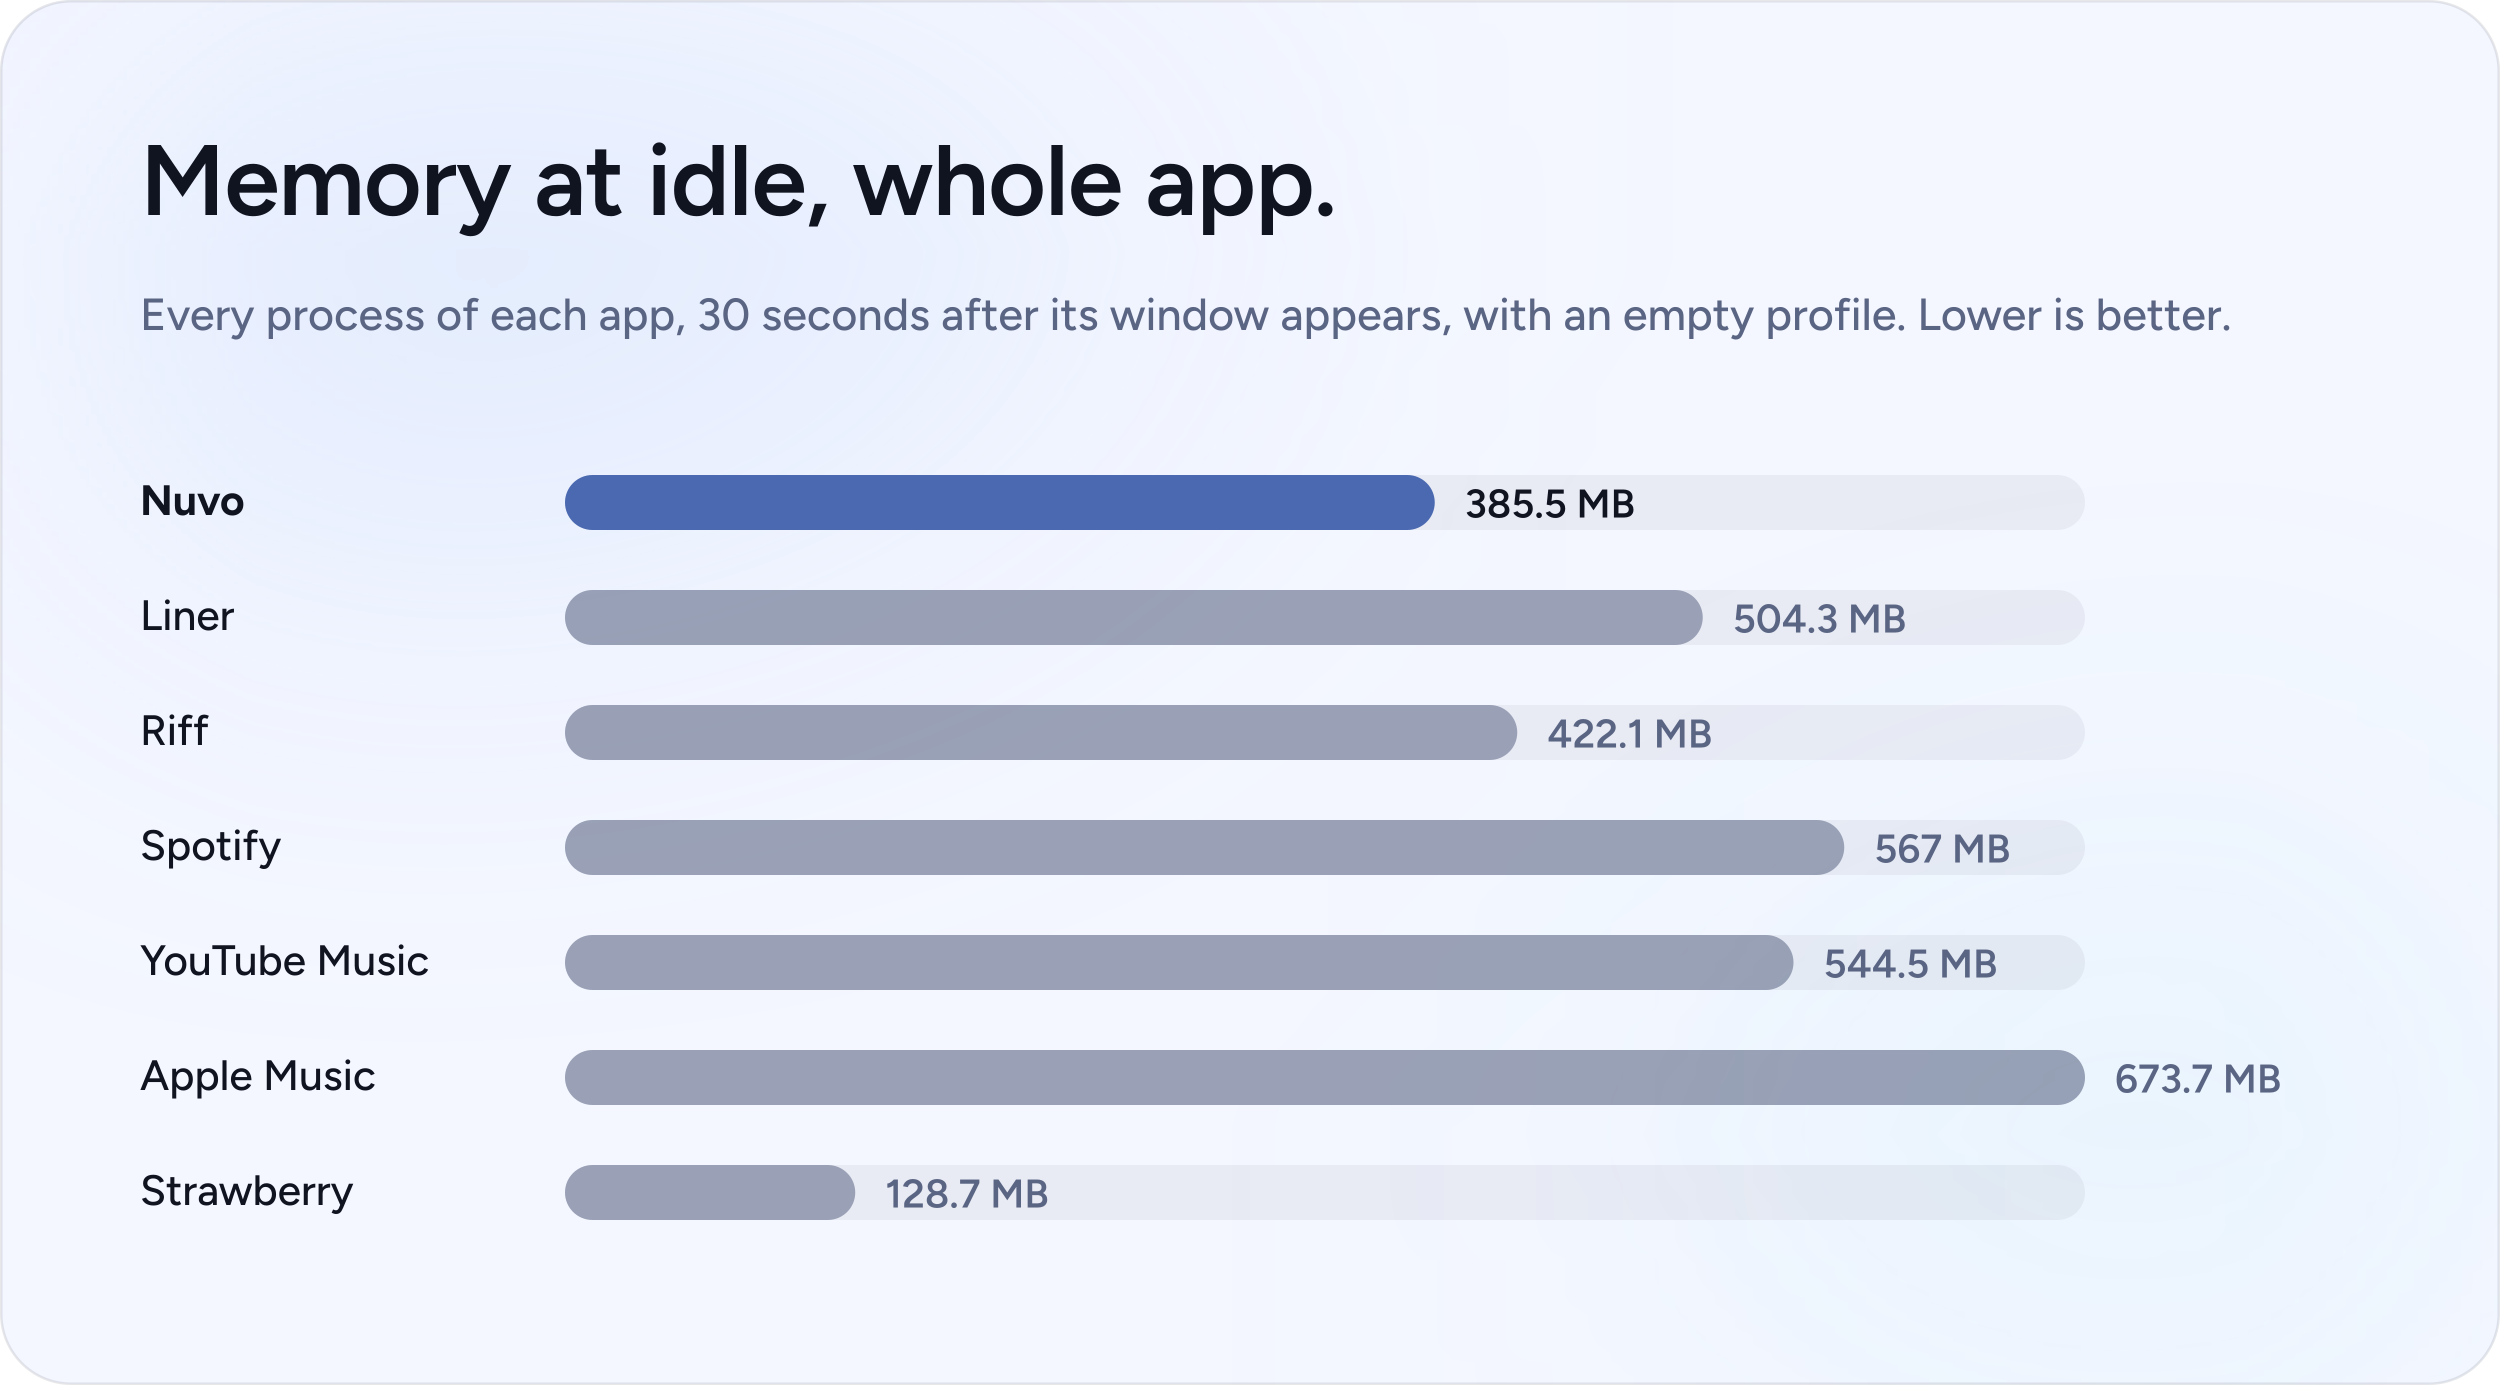
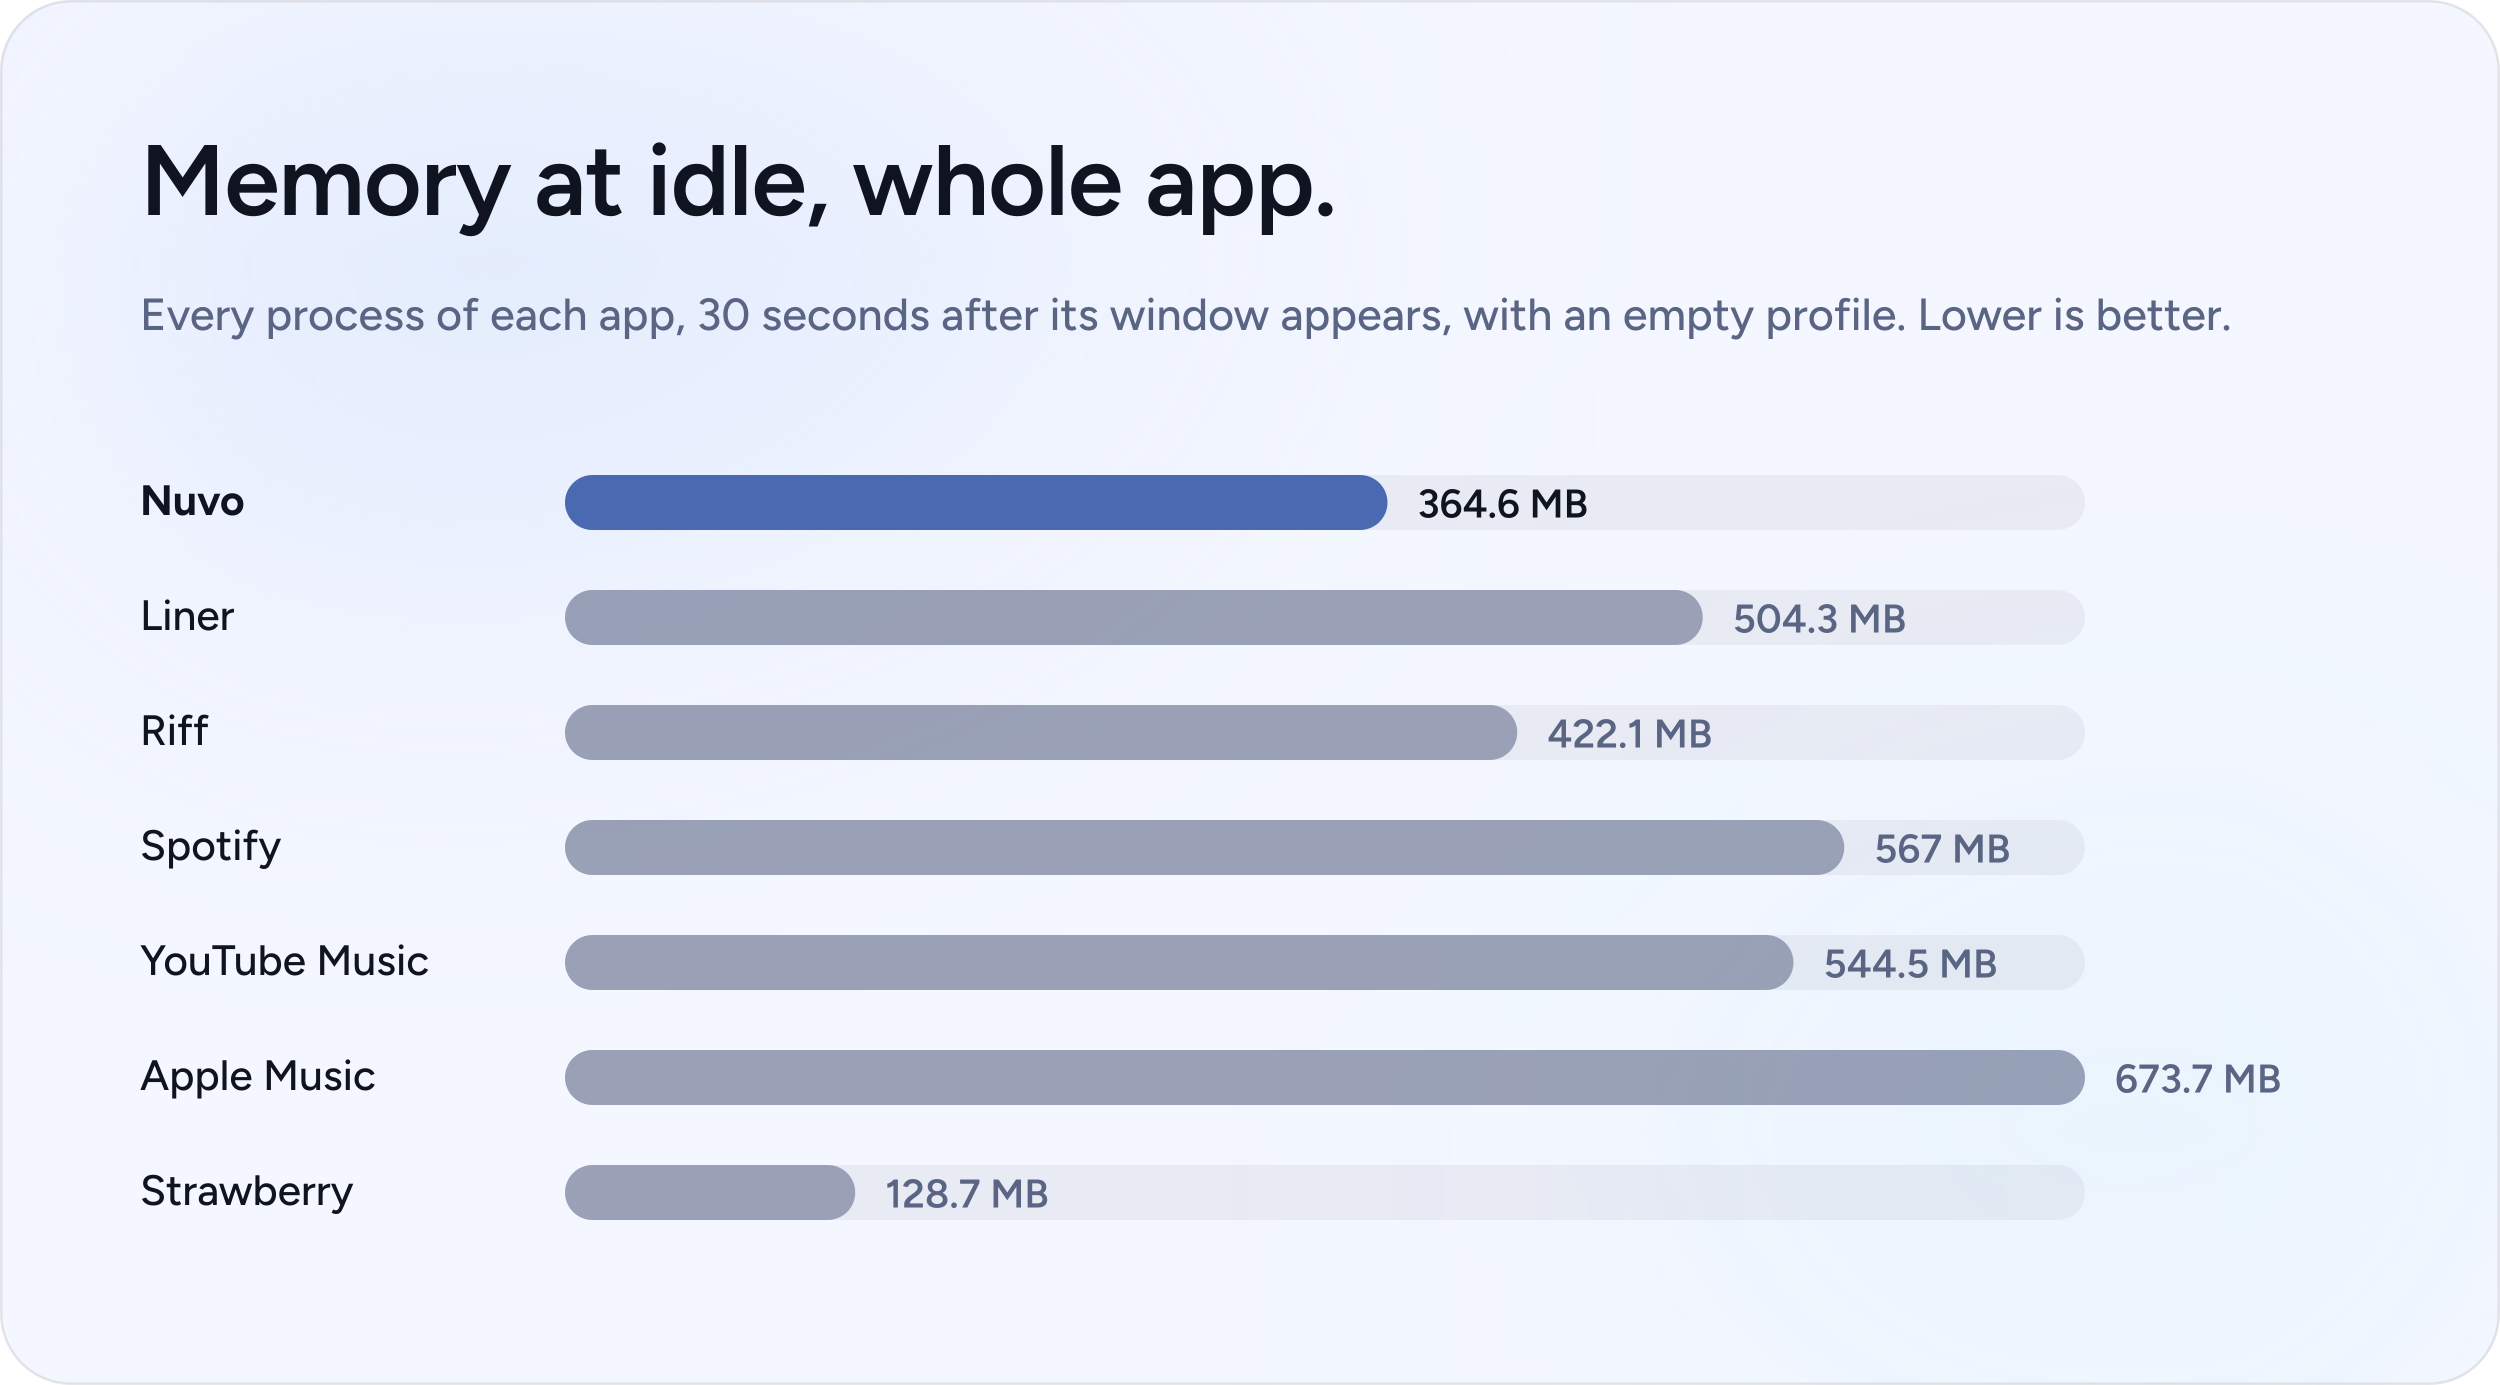
<svg xmlns="http://www.w3.org/2000/svg" width="1000" height="554" viewBox="0 0 1000 554" role="img" aria-label="Memory at idle, whole app.">
  <defs>
    <path id="g500-2c" d="M37 115 95 -103H198L114 115Z" />
    <path id="g500-2e" d="M109 14Q84 14 66 -4Q47 -22 47 -48Q47 -74 66 -92Q84 -110 109 -110Q135 -110 154 -92Q172 -74 172 -48Q172 -22 154 -4Q135 14 109 14Z" />
    <path id="g500-30" d="M321 12Q240 12 177 -34Q114 -81 78 -162Q43 -244 43 -350Q43 -456 78 -538Q114 -619 176 -666Q239 -712 321 -712Q403 -712 466 -666Q528 -619 564 -538Q600 -456 600 -350Q600 -244 564 -162Q529 -81 466 -34Q403 12 321 12ZM321 -78Q374 -78 416 -113Q457 -148 480 -209Q503 -270 503 -350Q503 -430 480 -492Q457 -553 416 -588Q374 -623 321 -623Q268 -623 227 -588Q186 -553 163 -492Q140 -430 140 -350Q140 -270 163 -208Q186 -147 227 -112Q268 -78 321 -78Z" />
    <path id="g500-33" d="M272 12Q218 12 174 -4Q130 -20 100 -48Q70 -76 54 -109L139 -148Q149 -134 164 -116Q179 -99 204 -87Q229 -75 266 -75Q329 -75 366 -111Q404 -147 404 -202Q404 -243 382 -272Q360 -300 318 -315Q275 -330 214 -330H189V-413H214Q296 -413 342 -441Q388 -469 388 -520Q388 -549 372 -572Q357 -596 330 -610Q302 -625 264 -625Q240 -625 218 -618Q195 -610 176 -596Q157 -581 143 -558L61 -595Q78 -632 109 -658Q140 -684 181 -698Q222 -712 268 -712Q331 -712 380 -688Q429 -664 458 -622Q486 -580 486 -527Q486 -473 456 -434Q426 -396 374 -373Q434 -347 468 -302Q503 -257 503 -193Q503 -131 472 -84Q440 -38 388 -13Q335 12 272 12Z" />
    <path id="g500-41" d="M9 0 291 -700H396L678 0H573L498 -187H189L114 0ZM223 -275H464L344 -576Z" />
    <path id="g500-45" d="M89 0V-700H510V-610H187V-402H478V-314H187V-90H512V0Z" />
    <path id="g500-4c" d="M89 0V-700H187V-90H512V0Z" />
    <path id="g500-4d" d="M89 0V-700H193L425 -357L656 -700H760V0H662V-542L424 -191L187 -541V0Z" />
    <path id="g500-52" d="M89 0V-700H325Q395 -700 448 -672Q502 -645 532 -596Q563 -548 563 -484Q563 -415 524 -363Q485 -311 422 -287L591 0H480L324 -268Q318 -268 311 -268Q304 -268 297 -268H187V0ZM187 -358H334Q370 -358 398 -374Q427 -391 444 -420Q462 -448 462 -484Q462 -540 423 -575Q384 -610 322 -610H187Z" />
    <path id="g500-53" d="M315 12Q259 12 214 -1Q168 -14 134 -36Q101 -59 79 -87Q57 -115 48 -146L143 -177Q158 -136 200 -106Q242 -76 303 -75Q377 -75 420 -104Q462 -134 462 -183Q462 -228 425 -256Q388 -285 327 -300L246 -321Q198 -334 158 -358Q119 -382 96 -419Q73 -456 73 -508Q73 -604 136 -658Q198 -712 316 -712Q384 -712 434 -690Q484 -669 516 -634Q549 -599 563 -557L468 -525Q451 -570 410 -598Q369 -625 309 -625Q246 -625 210 -595Q173 -565 173 -513Q173 -469 202 -446Q230 -422 278 -410L359 -390Q457 -366 510 -310Q564 -255 564 -189Q564 -132 536 -86Q507 -41 452 -14Q396 12 315 12Z" />
    <path id="g500-54" d="M231 0V-610H12V-700H549V-610H330V0Z" />
    <path id="g500-59" d="M259 0V-293L9 -700H122L308 -394L494 -700H608L358 -294V0Z" />
    <path id="g500-61" d="M226 12Q137 12 88 -28Q38 -69 38 -141Q38 -218 90 -258Q141 -299 233 -299H367Q361 -363 334 -396Q306 -428 251 -428Q212 -428 184 -412Q155 -396 136 -362L52 -394Q70 -428 97 -454Q124 -481 162 -496Q200 -512 251 -512Q322 -512 369 -484Q416 -456 440 -403Q463 -350 462 -272L461 0H373L370 -64Q348 -28 312 -8Q276 12 226 12ZM234 -69Q275 -69 305 -86Q335 -104 352 -136Q369 -167 369 -208V-224H259Q190 -224 162 -202Q134 -181 134 -143Q134 -108 160 -88Q187 -69 234 -69Z" />
    <path id="g500-62" d="M325 12Q271 12 229 -12Q187 -37 160 -81L156 0H66V-700H161V-420Q188 -464 230 -488Q271 -512 325 -512Q392 -512 443 -479Q494 -446 522 -388Q551 -329 551 -250Q551 -172 522 -113Q494 -54 443 -21Q392 12 325 12ZM302 -74Q347 -74 381 -96Q415 -119 434 -158Q454 -198 454 -250Q454 -302 435 -342Q416 -381 382 -404Q348 -426 303 -426Q262 -426 230 -404Q197 -381 179 -341Q161 -301 161 -250Q161 -198 179 -158Q197 -119 229 -96Q261 -74 302 -74Z" />
    <path id="g500-63" d="M294 12Q219 12 161 -22Q103 -55 70 -114Q38 -173 38 -250Q38 -327 70 -386Q103 -445 160 -478Q218 -512 292 -512Q365 -512 424 -478Q482 -444 511 -381L425 -345Q406 -382 370 -403Q335 -424 289 -424Q244 -424 209 -402Q174 -380 154 -340Q134 -301 134 -250Q134 -199 154 -160Q174 -121 210 -98Q246 -76 291 -76Q337 -76 373 -100Q409 -123 427 -163L514 -128Q485 -62 426 -25Q368 12 294 12Z" />
    <path id="g500-64" d="M264 12Q196 12 146 -21Q95 -54 66 -113Q38 -172 38 -250Q38 -329 66 -388Q95 -446 146 -479Q196 -512 264 -512Q317 -512 359 -488Q401 -464 428 -420V-700H522V0H432L429 -81Q402 -37 360 -12Q318 12 264 12ZM286 -74Q327 -74 358 -96Q390 -118 408 -156Q427 -195 428 -245V-255Q427 -305 408 -344Q390 -382 358 -404Q327 -426 285 -426Q241 -426 207 -404Q173 -381 154 -342Q135 -302 135 -250Q135 -198 154 -158Q174 -119 208 -96Q242 -74 286 -74Z" />
    <path id="g500-65" d="M287 12Q214 12 158 -22Q102 -55 70 -114Q38 -173 38 -250Q38 -327 70 -386Q102 -445 158 -478Q215 -512 288 -512Q357 -512 409 -478Q461 -443 490 -380Q520 -316 520 -230H135Q140 -156 184 -114Q229 -73 294 -73Q344 -73 378 -96Q411 -120 430 -156L512 -118Q492 -79 460 -50Q428 -20 384 -4Q341 12 287 12ZM141 -305H418Q415 -345 396 -372Q378 -400 350 -415Q321 -430 286 -430Q252 -430 220 -416Q188 -401 166 -373Q145 -345 141 -305Z" />
    <path id="g500-66" d="M116 0V-421H27V-500H116V-555Q116 -634 154 -674Q192 -715 269 -715Q292 -715 319 -708Q346 -700 374 -687L339 -614Q318 -624 302 -628Q287 -633 276 -633Q243 -633 227 -612Q211 -590 211 -545V-500H349V-421H211V0Z" />
    <path id="g500-68" d="M67 0V-700H161V-429Q186 -469 225 -490Q264 -512 315 -512Q374 -512 417 -488Q460 -464 484 -414Q508 -363 507 -281V0H413V-256Q413 -324 397 -360Q381 -395 354 -409Q326 -423 291 -424Q229 -424 195 -381Q161 -338 161 -260V0Z" />
    <path id="g500-69" d="M72 0V-500H167V0ZM120 -606Q97 -606 80 -624Q63 -641 63 -664Q63 -688 80 -704Q97 -721 120 -721Q144 -721 160 -704Q177 -688 177 -664Q177 -641 160 -624Q144 -606 120 -606Z" />
    <path id="g500-6c" d="M66 0V-700H161V0Z" />
    <path id="g500-6d" d="M66 0V-500H155L159 -431Q183 -471 219 -492Q255 -512 302 -512Q362 -512 404 -484Q446 -457 465 -401Q487 -455 527 -484Q567 -512 622 -512Q707 -512 755 -456Q803 -401 802 -286V0H708V-256Q708 -324 694 -360Q679 -395 655 -409Q631 -423 599 -424Q543 -424 512 -381Q482 -338 482 -260V0H387V-256Q387 -324 373 -360Q359 -395 334 -409Q310 -423 278 -424Q222 -424 192 -381Q161 -338 161 -260V0Z" />
    <path id="g500-6e" d="M66 0V-500H155L159 -427Q184 -468 224 -490Q263 -512 314 -512Q373 -512 416 -488Q460 -464 484 -414Q507 -363 507 -281V0H412V-256Q412 -324 396 -360Q381 -395 354 -409Q326 -423 290 -424Q229 -424 195 -381Q161 -338 161 -260V0Z" />
    <path id="g500-6f" d="M292 12Q217 12 160 -22Q103 -55 70 -114Q38 -173 38 -250Q38 -327 70 -386Q102 -445 159 -478Q216 -512 290 -512Q364 -512 421 -478Q478 -445 510 -386Q542 -327 542 -250Q542 -173 510 -114Q478 -55 422 -22Q365 12 292 12ZM292 -75Q337 -75 372 -98Q407 -120 426 -159Q446 -198 446 -250Q446 -302 426 -341Q407 -380 371 -402Q335 -425 290 -425Q244 -425 209 -402Q174 -380 154 -341Q134 -302 134 -250Q134 -198 154 -159Q174 -120 210 -98Q246 -75 292 -75Z" />
    <path id="g500-70" d="M71 200V-500H160L165 -419Q192 -463 234 -488Q276 -512 330 -512Q397 -512 448 -479Q499 -446 528 -388Q556 -329 556 -250Q556 -172 528 -113Q499 -54 448 -21Q397 12 330 12Q276 12 234 -12Q193 -37 166 -80V200ZM307 -74Q352 -74 386 -96Q420 -119 440 -158Q459 -198 459 -250Q459 -302 440 -342Q421 -381 387 -404Q353 -426 308 -426Q267 -426 234 -404Q202 -381 184 -341Q166 -301 166 -250Q166 -198 184 -158Q202 -119 234 -96Q266 -74 307 -74Z" />
    <path id="g500-72" d="M66 0V-500H161V-410Q191 -457 238 -480Q286 -502 338 -502V-412Q293 -412 252 -398Q212 -385 186 -354Q161 -324 161 -272V0Z" />
    <path id="g500-73" d="M245 12Q192 12 150 -4Q109 -20 80 -47Q52 -74 38 -108L120 -144Q136 -113 168 -93Q200 -73 239 -73Q282 -73 310 -89Q338 -105 338 -134Q338 -162 317 -178Q296 -194 256 -204L209 -216Q139 -235 100 -273Q62 -311 62 -359Q62 -432 109 -472Q156 -512 248 -512Q293 -512 330 -499Q368 -486 394 -462Q421 -438 432 -405L352 -369Q340 -399 311 -414Q282 -428 243 -428Q203 -428 180 -410Q157 -393 157 -362Q157 -345 176 -330Q196 -314 234 -304L288 -291Q337 -279 369 -254Q401 -230 417 -200Q433 -169 433 -136Q433 -91 408 -58Q384 -24 342 -6Q299 12 245 12Z" />
    <path id="g500-74" d="M259 12Q184 12 143 -26Q102 -65 102 -137V-418H17V-500H102V-656H197V-500H339V-418H197V-151Q197 -114 216 -94Q234 -75 269 -75Q279 -75 291 -79Q303 -83 320 -95L356 -21Q330 -4 306 4Q283 12 259 12Z" />
    <path id="g500-75" d="M246 12Q188 12 145 -12Q102 -36 78 -87Q54 -138 54 -219V-500H149V-244Q149 -177 164 -141Q180 -105 208 -91Q236 -77 271 -76Q332 -76 366 -119Q400 -162 400 -240V-500H494V0H406L402 -73Q377 -32 338 -10Q298 12 246 12Z" />
    <path id="g500-76" d="M217 0 9 -500H106L265 -109L423 -500H522L313 0Z" />
    <path id="g500-77" d="M180 0 10 -500H106L229 -130L353 -500H447L569 -134L693 -500H788L618 0H524L400 -376L275 0Z" />
    <path id="g500-79" d="M127 212Q105 212 78 204Q52 196 24 183L59 105Q81 115 98 120Q114 125 124 125Q149 125 166 111Q184 97 195 72L226 -3L8 -500H109L271 -112L431 -500H533L296 62Q277 108 256 142Q235 176 204 194Q174 212 127 212Z" />
    <path id="g600-2c" d="M33 115 93 -112H211L121 115Z" />
    <path id="g600-2e" d="M116 14Q87 14 66 -6Q46 -27 46 -56Q46 -85 66 -106Q87 -127 116 -127Q145 -127 166 -106Q187 -85 187 -56Q187 -27 166 -6Q145 14 116 14Z" />
    <path id="g600-30" d="M322 12Q240 12 176 -34Q112 -81 76 -162Q39 -244 39 -350Q39 -456 76 -538Q112 -619 176 -666Q239 -712 322 -712Q405 -712 469 -666Q533 -619 570 -538Q606 -456 606 -350Q606 -244 570 -162Q533 -81 470 -34Q406 12 322 12ZM323 -93Q372 -93 410 -126Q449 -159 470 -217Q492 -275 492 -350Q492 -425 470 -484Q449 -542 410 -575Q372 -608 322 -608Q272 -608 234 -575Q196 -542 174 -484Q153 -426 153 -350Q153 -275 174 -217Q196 -159 234 -126Q273 -93 323 -93Z" />
    <path id="g600-31" d="M204 0V-552Q168 -525 130 -509Q91 -493 52 -495V-600Q75 -599 104 -614Q134 -628 164 -652Q193 -676 215 -700H316V0Z" />
    <path id="g600-32" d="M54 0V-89Q54 -120 70 -154Q86 -187 116 -221Q145 -255 185 -285L307 -373Q330 -389 350 -410Q369 -431 381 -454Q393 -478 393 -501Q393 -530 378 -554Q364 -578 338 -592Q311 -606 273 -606Q239 -606 212 -592Q186 -579 169 -557Q152 -535 145 -509L26 -531Q36 -579 68 -620Q101 -662 152 -687Q204 -712 270 -712Q344 -712 398 -685Q453 -658 482 -610Q512 -563 512 -502Q512 -440 478 -390Q445 -341 385 -296L273 -213Q240 -189 219 -162Q198 -134 190 -103H521V0Z" />
    <path id="g600-33" d="M276 12Q219 12 172 -5Q125 -22 93 -53Q61 -84 47 -123L151 -162Q159 -148 173 -131Q187 -114 210 -102Q233 -89 269 -89Q326 -89 360 -122Q393 -154 393 -204Q393 -240 374 -266Q356 -292 318 -306Q279 -320 221 -320H189V-416H221Q298 -416 338 -442Q378 -468 378 -515Q378 -542 364 -564Q351 -585 326 -598Q301 -611 267 -611Q245 -611 224 -604Q203 -597 185 -582Q167 -567 155 -543L54 -580Q69 -622 102 -652Q135 -681 179 -696Q223 -712 271 -712Q335 -712 386 -688Q436 -664 466 -622Q495 -579 495 -524Q495 -470 464 -432Q434 -393 383 -370Q441 -343 476 -298Q510 -254 510 -192Q510 -129 478 -83Q445 -37 392 -12Q339 12 276 12Z" />
    <path id="g600-34" d="M357 0V-150H33V-242L346 -700H468V-251H598V-150H468V0ZM156 -251H357V-546Z" />
    <path id="g600-35" d="M292 12Q246 12 198 -2Q151 -17 111 -46Q71 -76 50 -121L153 -159Q179 -122 214 -106Q249 -89 286 -89Q345 -89 382 -124Q419 -160 419 -219Q419 -276 383 -313Q347 -350 289 -350Q255 -350 226 -335Q196 -320 180 -299L75 -322L114 -700H501V-595H214L194 -405Q221 -421 254 -430Q288 -440 325 -440Q385 -440 433 -412Q481 -384 509 -336Q537 -287 537 -224Q537 -154 506 -101Q474 -48 419 -18Q364 12 292 12Z" />
    <path id="g600-36" d="M298 12Q227 12 178 -14Q128 -41 98 -86Q68 -132 54 -192Q40 -253 40 -322Q40 -406 58 -477Q75 -548 110 -601Q145 -654 198 -683Q250 -712 320 -712Q374 -712 426 -696Q479 -679 520 -650L460 -566Q429 -588 392 -599Q356 -610 325 -610Q238 -610 190 -535Q143 -460 147 -302L123 -320Q146 -377 196 -412Q246 -446 315 -446Q382 -446 434 -416Q486 -385 515 -332Q544 -280 544 -213Q544 -148 514 -97Q483 -46 428 -17Q372 12 298 12ZM299 -87Q336 -87 366 -104Q395 -121 412 -150Q429 -180 429 -218Q429 -256 412 -286Q395 -316 366 -332Q336 -349 299 -349Q261 -349 232 -332Q202 -316 185 -286Q168 -256 168 -218Q168 -180 185 -150Q202 -121 232 -104Q261 -87 299 -87Z" />
    <path id="g600-37" d="M89 0 390 -594H36V-700H518V-611L217 0Z" />
    <path id="g600-38" d="M306 12Q225 12 167 -12Q109 -37 78 -80Q47 -124 47 -182Q47 -245 80 -292Q112 -339 171 -365Q124 -388 98 -428Q71 -469 71 -522Q71 -578 100 -621Q128 -664 181 -688Q234 -712 306 -712Q378 -712 431 -688Q484 -664 513 -621Q542 -578 542 -522Q542 -469 516 -428Q489 -388 441 -365Q500 -340 533 -292Q566 -244 566 -182Q566 -124 534 -80Q503 -37 445 -12Q387 12 306 12ZM306 -86Q368 -86 408 -117Q448 -148 448 -196Q448 -247 408 -279Q368 -311 306 -311Q265 -311 233 -296Q201 -282 183 -256Q165 -230 165 -196Q165 -164 184 -139Q202 -114 234 -100Q265 -86 306 -86ZM306 -408Q359 -408 394 -436Q428 -465 428 -509Q428 -557 394 -587Q359 -617 306 -617Q253 -617 219 -587Q185 -557 185 -509Q185 -465 219 -436Q253 -408 306 -408Z" />
    <path id="g600-42" d="M83 0V-700H314Q386 -700 438 -678Q491 -656 520 -612Q549 -569 549 -504Q549 -459 528 -423Q506 -387 467 -363Q518 -338 545 -296Q572 -254 572 -196Q572 -134 544 -90Q516 -46 465 -23Q414 0 344 0ZM197 -104H335Q390 -104 422 -131Q454 -158 454 -204Q454 -254 418 -282Q383 -310 319 -310H197ZM197 -406H324Q374 -406 402 -432Q431 -459 431 -506Q431 -554 398 -580Q366 -605 308 -605H197Z" />
    <path id="g600-4d" d="M83 0V-700H207L427 -376L645 -700H770V0H654V-517L426 -180L199 -515V0Z" />
    <path id="g600-61" d="M223 12Q133 12 84 -28Q34 -68 34 -141Q34 -219 86 -260Q139 -301 233 -301H360Q354 -356 329 -385Q304 -414 255 -414Q219 -414 192 -399Q165 -384 146 -352L48 -388Q64 -421 90 -450Q117 -478 158 -495Q198 -512 255 -512Q328 -512 377 -484Q426 -455 450 -402Q473 -349 473 -274L470 0H367L364 -61Q344 -26 308 -7Q273 12 223 12ZM237 -82Q274 -82 302 -98Q331 -115 346 -143Q362 -171 362 -205V-215H269Q202 -215 175 -196Q148 -178 148 -144Q148 -115 172 -98Q195 -82 237 -82Z" />
    <path id="g600-64" d="M260 12Q192 12 142 -20Q91 -53 62 -112Q34 -171 34 -250Q34 -330 62 -388Q91 -447 142 -480Q192 -512 260 -512Q312 -512 352 -490Q392 -467 418 -426V-700H529V0H423L419 -76Q394 -34 354 -11Q313 12 260 12ZM288 -90Q325 -90 354 -110Q383 -129 400 -164Q416 -198 418 -243V-257Q416 -302 400 -336Q383 -371 354 -390Q325 -409 287 -409Q247 -409 216 -389Q184 -369 166 -333Q149 -297 149 -250Q149 -203 167 -167Q185 -131 216 -110Q248 -90 288 -90Z" />
    <path id="g600-65" d="M285 12Q212 12 156 -22Q99 -55 66 -114Q34 -173 34 -250Q34 -327 67 -386Q100 -445 158 -478Q215 -512 289 -512Q356 -512 410 -478Q464 -443 496 -378Q527 -313 527 -223H150Q155 -160 196 -124Q238 -88 295 -88Q341 -88 371 -108Q401 -129 418 -162L517 -120Q496 -80 464 -50Q431 -20 386 -4Q342 12 285 12ZM157 -309H406Q403 -345 385 -368Q367 -392 341 -404Q315 -416 286 -416Q258 -416 230 -404Q201 -393 181 -369Q161 -345 157 -309Z" />
    <path id="g600-68" d="M63 0V-700H175V-432Q200 -471 238 -492Q276 -512 324 -512Q383 -512 426 -488Q469 -464 492 -414Q514 -363 514 -282V0H402V-256Q402 -316 388 -348Q374 -381 350 -394Q325 -407 293 -407Q236 -408 206 -370Q175 -332 175 -261V0Z" />
    <path id="g600-69" d="M69 0V-500H180V0ZM125 -595Q98 -595 78 -614Q59 -634 59 -661Q59 -688 78 -707Q98 -726 125 -726Q152 -726 172 -707Q191 -688 191 -661Q191 -634 172 -614Q152 -595 125 -595Z" />
    <path id="g600-6c" d="M62 0V-700H174V0Z" />
    <path id="g600-6d" d="M62 0V-500H167L172 -433Q195 -472 231 -492Q267 -512 313 -512Q373 -512 415 -485Q457 -458 476 -403Q498 -456 538 -484Q578 -512 632 -512Q719 -512 766 -456Q813 -401 812 -286V0H701V-256Q701 -316 688 -348Q675 -381 653 -394Q631 -407 602 -407Q550 -408 522 -370Q493 -332 493 -261V0H381V-256Q381 -316 368 -348Q356 -381 334 -394Q312 -407 283 -407Q231 -408 202 -370Q174 -332 174 -261V0Z" />
    <path id="g600-6f" d="M292 12Q217 12 158 -22Q100 -55 67 -114Q34 -173 34 -250Q34 -327 66 -386Q99 -445 157 -478Q215 -512 290 -512Q365 -512 423 -478Q481 -445 514 -386Q546 -327 546 -250Q546 -173 514 -114Q482 -55 424 -22Q366 12 292 12ZM292 -91Q333 -91 365 -112Q397 -132 415 -168Q433 -203 433 -250Q433 -297 414 -332Q396 -368 364 -388Q332 -409 290 -409Q248 -409 216 -389Q184 -369 166 -333Q148 -297 148 -250Q148 -203 166 -168Q185 -132 218 -112Q250 -91 292 -91Z" />
    <path id="g600-70" d="M67 200V-500H172L177 -424Q203 -466 244 -489Q284 -512 337 -512Q405 -512 456 -480Q506 -447 534 -388Q563 -330 563 -250Q563 -171 534 -112Q506 -53 456 -20Q405 12 337 12Q285 12 245 -11Q205 -34 179 -74V200ZM309 -90Q349 -90 380 -110Q411 -131 430 -167Q448 -203 448 -250Q448 -297 430 -333Q413 -369 382 -389Q351 -409 310 -409Q272 -409 242 -389Q212 -369 196 -333Q179 -297 179 -250Q179 -203 196 -167Q212 -131 242 -110Q271 -90 309 -90Z" />
    <path id="g600-72" d="M62 0V-500H174V-409Q204 -456 252 -479Q300 -502 351 -502V-395Q305 -395 264 -382Q224 -370 199 -342Q174 -314 174 -268V0Z" />
    <path id="g600-74" d="M261 12Q182 12 140 -28Q99 -67 99 -141V-404H16V-500H99V-656H210V-500H345V-404H210V-162Q210 -127 226 -109Q243 -91 275 -91Q285 -91 297 -95Q309 -99 324 -110L365 -25Q339 -7 313 2Q287 12 261 12Z" />
    <path id="g600-77" d="M180 0 10 -500H123L238 -152L353 -500H463L577 -157L692 -500H805L635 0H524L408 -359L291 0Z" />
    <path id="g600-79" d="M141 212Q117 212 88 203Q58 194 31 180L73 89Q92 98 108 104Q124 109 134 109Q158 109 174 96Q191 84 201 60L228 -4L6 -500H128L280 -132L429 -500H551L319 53Q298 101 276 137Q255 173 223 192Q191 212 141 212Z" />
    <path id="g700-4e" d="M76 0V-700H219L561 -230V-700H697V0H561L213 -479V0Z" />
    <path id="g700-6f" d="M292 12Q216 12 156 -22Q97 -55 64 -114Q30 -173 30 -250Q30 -327 63 -386Q96 -445 155 -478Q214 -512 290 -512Q367 -512 426 -478Q485 -445 518 -386Q551 -327 551 -250Q551 -173 518 -114Q485 -55 426 -22Q368 12 292 12ZM292 -110Q329 -110 357 -128Q385 -146 400 -178Q416 -209 416 -250Q416 -291 400 -322Q384 -354 356 -372Q327 -390 290 -390Q254 -390 226 -372Q197 -354 181 -322Q165 -291 165 -250Q165 -209 181 -178Q197 -146 226 -128Q255 -110 292 -110Z" />
    <path id="g700-75" d="M235 12Q175 12 134 -12Q92 -36 70 -86Q48 -137 48 -217V-500H180V-244Q180 -194 192 -166Q203 -137 224 -124Q246 -112 273 -112Q325 -111 352 -144Q379 -176 379 -238V-500H511V0H387L382 -68Q357 -30 320 -9Q282 12 235 12Z" />
    <path id="g700-76" d="M212 0 7 -500H143L278 -151L413 -500H549L344 0Z" />
    <clipPath id="c1">
      <rect x="0.0" y="0.0" width="1000.0" height="554.0" rx="28.0" />
    </clipPath>
    <filter id="b2" filterUnits="userSpaceOnUse" x="-1000" y="-554" width="3000" height="1662">
      <feGaussianBlur stdDeviation="113" />
    </filter>
  </defs>
  <rect x="0.5" y="0.5" width="999.0" height="553.0" rx="28.0" fill="#f4f7ff" />
  <g clip-path="url(#c1)">
    <g filter="url(#b2)">
      <ellipse cx="160" cy="11" rx="300" ry="177" fill="#afc8f7" fill-opacity="0.38" />
      <ellipse cx="920" cy="543" rx="240" ry="144" fill="#71d4ef" fill-opacity="0.2" />
    </g>
  </g>
  <rect x="0.5" y="0.5" width="999.0" height="553.0" rx="28.0" fill="none" stroke="rgba(16, 19, 32, 0.1)" />
  <g transform="translate(56.0 86.0) scale(0.04)" fill="#101320">
    <use href="#g600-4d" x="0" />
    <use href="#g600-65" x="843" />
    <use href="#g600-6d" x="1384" />
    <use href="#g600-6f" x="2238" />
    <use href="#g600-72" x="2809" />
    <use href="#g600-79" x="3162" />
    <use href="#g600-61" x="3939" />
    <use href="#g600-74" x="4453" />
    <use href="#g600-69" x="5067" />
    <use href="#g600-64" x="5307" />
    <use href="#g600-6c" x="5888" />
    <use href="#g600-65" x="6114" />
    <use href="#g600-2c" x="6655" />
    <use href="#g600-77" x="7121" />
    <use href="#g600-68" x="7926" />
    <use href="#g600-6f" x="8481" />
    <use href="#g600-6c" x="9052" />
    <use href="#g600-65" x="9278" />
    <use href="#g600-61" x="10050" />
    <use href="#g600-70" x="10564" />
    <use href="#g600-70" x="11151" />
    <use href="#g600-2e" x="11738" />
  </g>
  <g transform="translate(56.0 132.0) scale(0.018)" fill="#5a6584">
    <use href="#g500-45" x="0" />
    <use href="#g500-76" x="591" />
    <use href="#g500-65" x="1108" />
    <use href="#g500-72" x="1656" />
    <use href="#g500-79" x="2005" />
    <use href="#g500-70" x="2789" />
    <use href="#g500-72" x="3383" />
    <use href="#g500-6f" x="3732" />
    <use href="#g500-63" x="4312" />
    <use href="#g500-65" x="4854" />
    <use href="#g500-73" x="5402" />
    <use href="#g500-73" x="5868" />
    <use href="#g500-6f" x="6578" />
    <use href="#g500-66" x="7158" />
    <use href="#g500-65" x="7778" />
    <use href="#g500-61" x="8326" />
    <use href="#g500-63" x="8842" />
    <use href="#g500-68" x="9384" />
    <use href="#g500-61" x="10189" />
    <use href="#g500-70" x="10705" />
    <use href="#g500-70" x="11299" />
    <use href="#g500-2c" x="11893" />
    <use href="#g500-33" x="12372" />
    <use href="#g500-30" x="12919" />
    <use href="#g500-73" x="13806" />
    <use href="#g500-65" x="14272" />
    <use href="#g500-63" x="14820" />
    <use href="#g500-6f" x="15362" />
    <use href="#g500-6e" x="15942" />
    <use href="#g500-64" x="16503" />
    <use href="#g500-73" x="17091" />
    <use href="#g500-61" x="17801" />
    <use href="#g500-66" x="18317" />
    <use href="#g500-74" x="18693" />
    <use href="#g500-65" x="19073" />
    <use href="#g500-72" x="19621" />
    <use href="#g500-69" x="20214" />
    <use href="#g500-74" x="20454" />
    <use href="#g500-73" x="20838" />
    <use href="#g500-77" x="21548" />
    <use href="#g500-69" x="22346" />
    <use href="#g500-6e" x="22586" />
    <use href="#g500-64" x="23147" />
    <use href="#g500-6f" x="23735" />
    <use href="#g500-77" x="24299" />
    <use href="#g500-61" x="25341" />
    <use href="#g500-70" x="25857" />
    <use href="#g500-70" x="26451" />
    <use href="#g500-65" x="27045" />
    <use href="#g500-61" x="27593" />
    <use href="#g500-72" x="28109" />
    <use href="#g500-73" x="28458" />
    <use href="#g500-2c" x="28924" />
    <use href="#g500-77" x="29403" />
    <use href="#g500-69" x="30201" />
    <use href="#g500-74" x="30441" />
    <use href="#g500-68" x="30825" />
    <use href="#g500-61" x="31630" />
    <use href="#g500-6e" x="32146" />
    <use href="#g500-65" x="32951" />
    <use href="#g500-6d" x="33499" />
    <use href="#g500-70" x="34356" />
    <use href="#g500-74" x="34950" />
    <use href="#g500-79" x="35334" />
    <use href="#g500-70" x="36118" />
    <use href="#g500-72" x="36712" />
    <use href="#g500-6f" x="37061" />
    <use href="#g500-66" x="37641" />
    <use href="#g500-69" x="38017" />
    <use href="#g500-6c" x="38257" />
    <use href="#g500-65" x="38484" />
    <use href="#g500-2e" x="39032" />
    <use href="#g500-4c" x="39495" />
    <use href="#g500-6f" x="40019" />
    <use href="#g500-77" x="40583" />
    <use href="#g500-65" x="41368" />
    <use href="#g500-72" x="41916" />
    <use href="#g500-69" x="42509" />
    <use href="#g500-73" x="42749" />
    <use href="#g500-62" x="43459" />
    <use href="#g500-65" x="44048" />
    <use href="#g500-74" x="44596" />
    <use href="#g500-74" x="44980" />
    <use href="#g500-65" x="45360" />
    <use href="#g500-72" x="45908" />
    <use href="#g500-2e" x="46257" />
  </g>
  <g transform="translate(56.0 206.0) scale(0.017)" fill="#101320">
    <use href="#g700-4e" x="0" />
    <use href="#g700-75" x="773" />
    <use href="#g700-76" x="1341" />
    <use href="#g700-6f" x="1881" />
  </g>
  <rect x="226.0" y="190.0" width="608.0" height="22.0" rx="11.0" fill="rgba(16, 19, 32, 0.05)" />
-   <rect x="226.0" y="190.0" width="347.9" height="22.0" rx="11.0" fill="#4a69b0" fill-opacity="1" />
-   <g transform="translate(585.9 207.0) scale(0.016)" fill="#101320">
+   <rect x="226.0" y="190.0" width="329.0" height="22.0" rx="11.0" fill="#4a69b0" fill-opacity="1" />
+   <g transform="translate(567.0 207.0) scale(0.016)" fill="#101320">
    <use href="#g600-33" x="0" />
-     <use href="#g600-38" x="551" />
-     <use href="#g600-35" x="1164" />
-     <use href="#g600-2e" x="1742" />
-     <use href="#g600-35" x="1974" />
-     <use href="#g600-4d" x="2793" />
-     <use href="#g600-42" x="3646" />
+     <use href="#g600-36" x="551" />
+     <use href="#g600-34" x="1125" />
+     <use href="#g600-2e" x="1753" />
+     <use href="#g600-36" x="1985" />
+     <use href="#g600-4d" x="2800" />
+     <use href="#g600-42" x="3653" />
  </g>
  <g transform="translate(56.0 252.0) scale(0.017)" fill="#101320">
    <use href="#g500-4c" x="0" />
    <use href="#g500-69" x="524" />
    <use href="#g500-6e" x="764" />
    <use href="#g500-65" x="1325" />
    <use href="#g500-72" x="1873" />
  </g>
  <rect x="226.0" y="236.0" width="608.0" height="22.0" rx="11.0" fill="rgba(16, 19, 32, 0.05)" />
  <rect x="226.0" y="236.0" width="455.1" height="22.0" rx="11.0" fill="#5a6584" fill-opacity="0.55" />
  <g transform="translate(693.1 253.0) scale(0.016)" fill="#5a6584">
    <use href="#g600-35" x="0" />
    <use href="#g600-30" x="578" />
    <use href="#g600-34" x="1223" />
    <use href="#g600-2e" x="1851" />
    <use href="#g600-33" x="2083" />
    <use href="#g600-4d" x="2875" />
    <use href="#g600-42" x="3728" />
  </g>
  <g transform="translate(56.0 298.0) scale(0.017)" fill="#101320">
    <use href="#g500-52" x="0" />
    <use href="#g500-69" x="631" />
    <use href="#g500-66" x="871" />
    <use href="#g500-66" x="1247" />
  </g>
  <rect x="226.0" y="282.0" width="608.0" height="22.0" rx="11.0" fill="rgba(16, 19, 32, 0.05)" />
  <rect x="226.0" y="282.0" width="380.9" height="22.0" rx="11.0" fill="#5a6584" fill-opacity="0.55" />
  <g transform="translate(618.9 299.0) scale(0.016)" fill="#5a6584">
    <use href="#g600-34" x="0" />
    <use href="#g600-32" x="628" />
    <use href="#g600-32" x="1199" />
    <use href="#g600-2e" x="1770" />
    <use href="#g600-31" x="2002" />
    <use href="#g600-4d" x="2662" />
    <use href="#g600-42" x="3515" />
  </g>
  <g transform="translate(56.0 344.0) scale(0.017)" fill="#101320">
    <use href="#g500-53" x="0" />
    <use href="#g500-70" x="612" />
    <use href="#g500-6f" x="1206" />
    <use href="#g500-74" x="1786" />
    <use href="#g500-69" x="2170" />
    <use href="#g500-66" x="2410" />
    <use href="#g500-79" x="2786" />
  </g>
  <rect x="226.0" y="328.0" width="608.0" height="22.0" rx="11.0" fill="rgba(16, 19, 32, 0.05)" />
  <rect x="226.0" y="328.0" width="511.7" height="22.0" rx="11.0" fill="#5a6584" fill-opacity="0.55" />
  <g transform="translate(749.7 345.0) scale(0.016)" fill="#5a6584">
    <use href="#g600-35" x="0" />
    <use href="#g600-36" x="578" />
    <use href="#g600-37" x="1152" />
    <use href="#g600-4d" x="1941" />
    <use href="#g600-42" x="2794" />
  </g>
  <g transform="translate(56.0 390.0) scale(0.017)" fill="#101320">
    <use href="#g500-59" x="0" />
    <use href="#g500-6f" x="549" />
    <use href="#g500-75" x="1129" />
    <use href="#g500-54" x="1690" />
    <use href="#g500-75" x="2207" />
    <use href="#g500-62" x="2768" />
    <use href="#g500-65" x="3357" />
    <use href="#g500-4d" x="4149" />
    <use href="#g500-75" x="4998" />
    <use href="#g500-73" x="5559" />
    <use href="#g500-69" x="6025" />
    <use href="#g500-63" x="6265" />
  </g>
  <rect x="226.0" y="374.0" width="608.0" height="22.0" rx="11.0" fill="rgba(16, 19, 32, 0.05)" />
  <rect x="226.0" y="374.0" width="491.4" height="22.0" rx="11.0" fill="#5a6584" fill-opacity="0.55" />
  <g transform="translate(729.4 391.0) scale(0.016)" fill="#5a6584">
    <use href="#g600-35" x="0" />
    <use href="#g600-34" x="578" />
    <use href="#g600-34" x="1206" />
    <use href="#g600-2e" x="1834" />
    <use href="#g600-35" x="2066" />
    <use href="#g600-4d" x="2885" />
    <use href="#g600-42" x="3738" />
  </g>
  <g transform="translate(56.0 436.0) scale(0.017)" fill="#101320">
    <use href="#g500-41" x="0" />
    <use href="#g500-70" x="687" />
    <use href="#g500-70" x="1281" />
    <use href="#g500-6c" x="1875" />
    <use href="#g500-65" x="2102" />
    <use href="#g500-4d" x="2894" />
    <use href="#g500-75" x="3743" />
    <use href="#g500-73" x="4304" />
    <use href="#g500-69" x="4770" />
    <use href="#g500-63" x="5010" />
  </g>
  <rect x="226.0" y="420.0" width="608.0" height="22.0" rx="11.0" fill="rgba(16, 19, 32, 0.05)" />
  <rect x="226.0" y="420.0" width="608.0" height="22.0" rx="11.0" fill="#5a6584" fill-opacity="0.55" />
  <g transform="translate(846.0 437.0) scale(0.016)" fill="#5a6584">
    <use href="#g600-36" x="0" />
    <use href="#g600-37" x="574" />
    <use href="#g600-33" x="1122" />
    <use href="#g600-2e" x="1673" />
    <use href="#g600-37" x="1905" />
    <use href="#g600-4d" x="2694" />
    <use href="#g600-42" x="3547" />
  </g>
  <g transform="translate(56.0 482.0) scale(0.017)" fill="#101320">
    <use href="#g500-53" x="0" />
    <use href="#g500-74" x="612" />
    <use href="#g500-72" x="996" />
    <use href="#g500-61" x="1345" />
    <use href="#g500-77" x="1852" />
    <use href="#g500-62" x="2650" />
    <use href="#g500-65" x="3239" />
    <use href="#g500-72" x="3787" />
    <use href="#g500-72" x="4136" />
    <use href="#g500-79" x="4485" />
  </g>
  <rect x="226.0" y="466.0" width="608.0" height="22.0" rx="11.0" fill="rgba(16, 19, 32, 0.05)" />
  <rect x="226.0" y="466.0" width="116.1" height="22.0" rx="11.0" fill="#5a6584" fill-opacity="0.55" />
  <g transform="translate(354.1 483.0) scale(0.016)" fill="#5a6584">
    <use href="#g600-31" x="0" />
    <use href="#g600-32" x="419" />
    <use href="#g600-38" x="990" />
    <use href="#g600-2e" x="1603" />
    <use href="#g600-37" x="1835" />
    <use href="#g600-4d" x="2624" />
    <use href="#g600-42" x="3477" />
  </g>
</svg>
